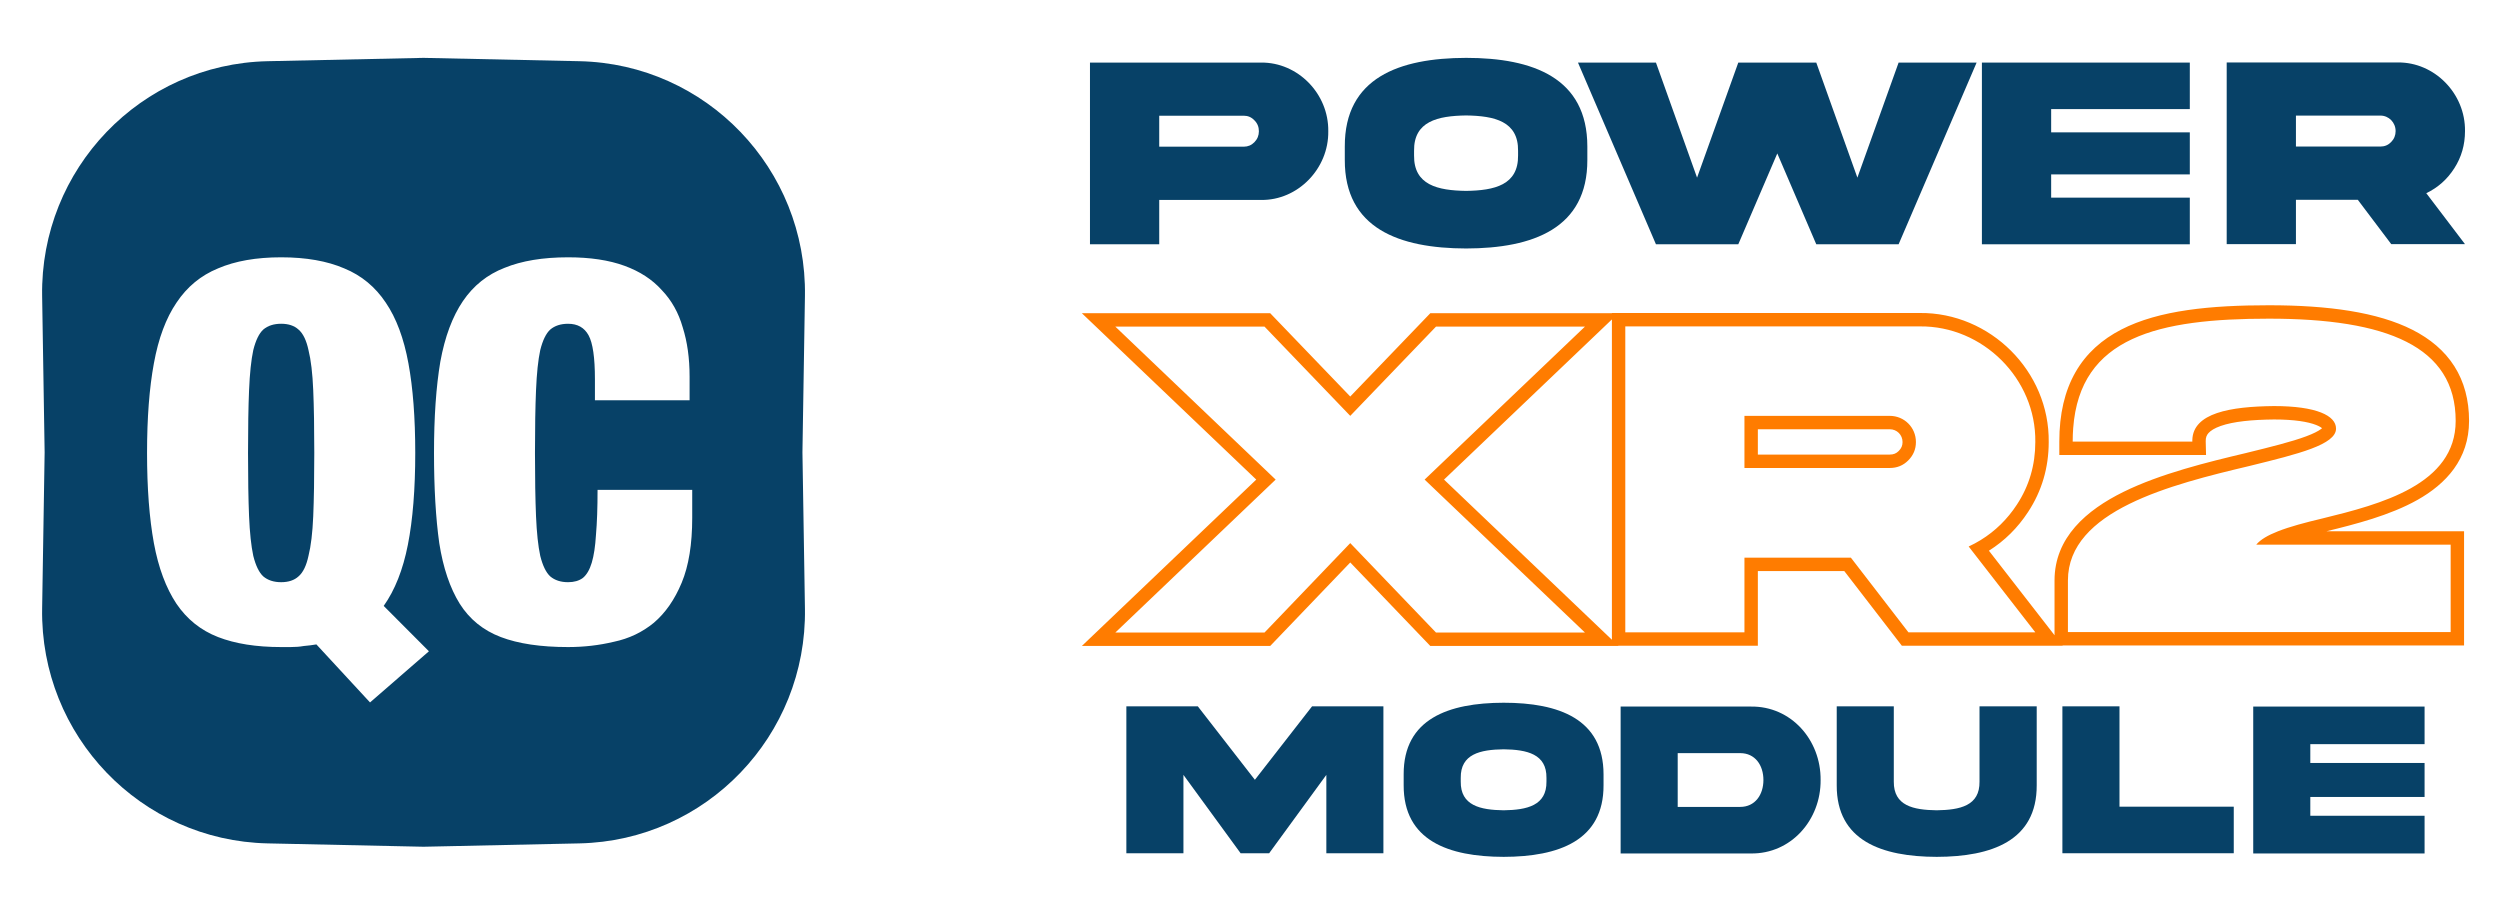
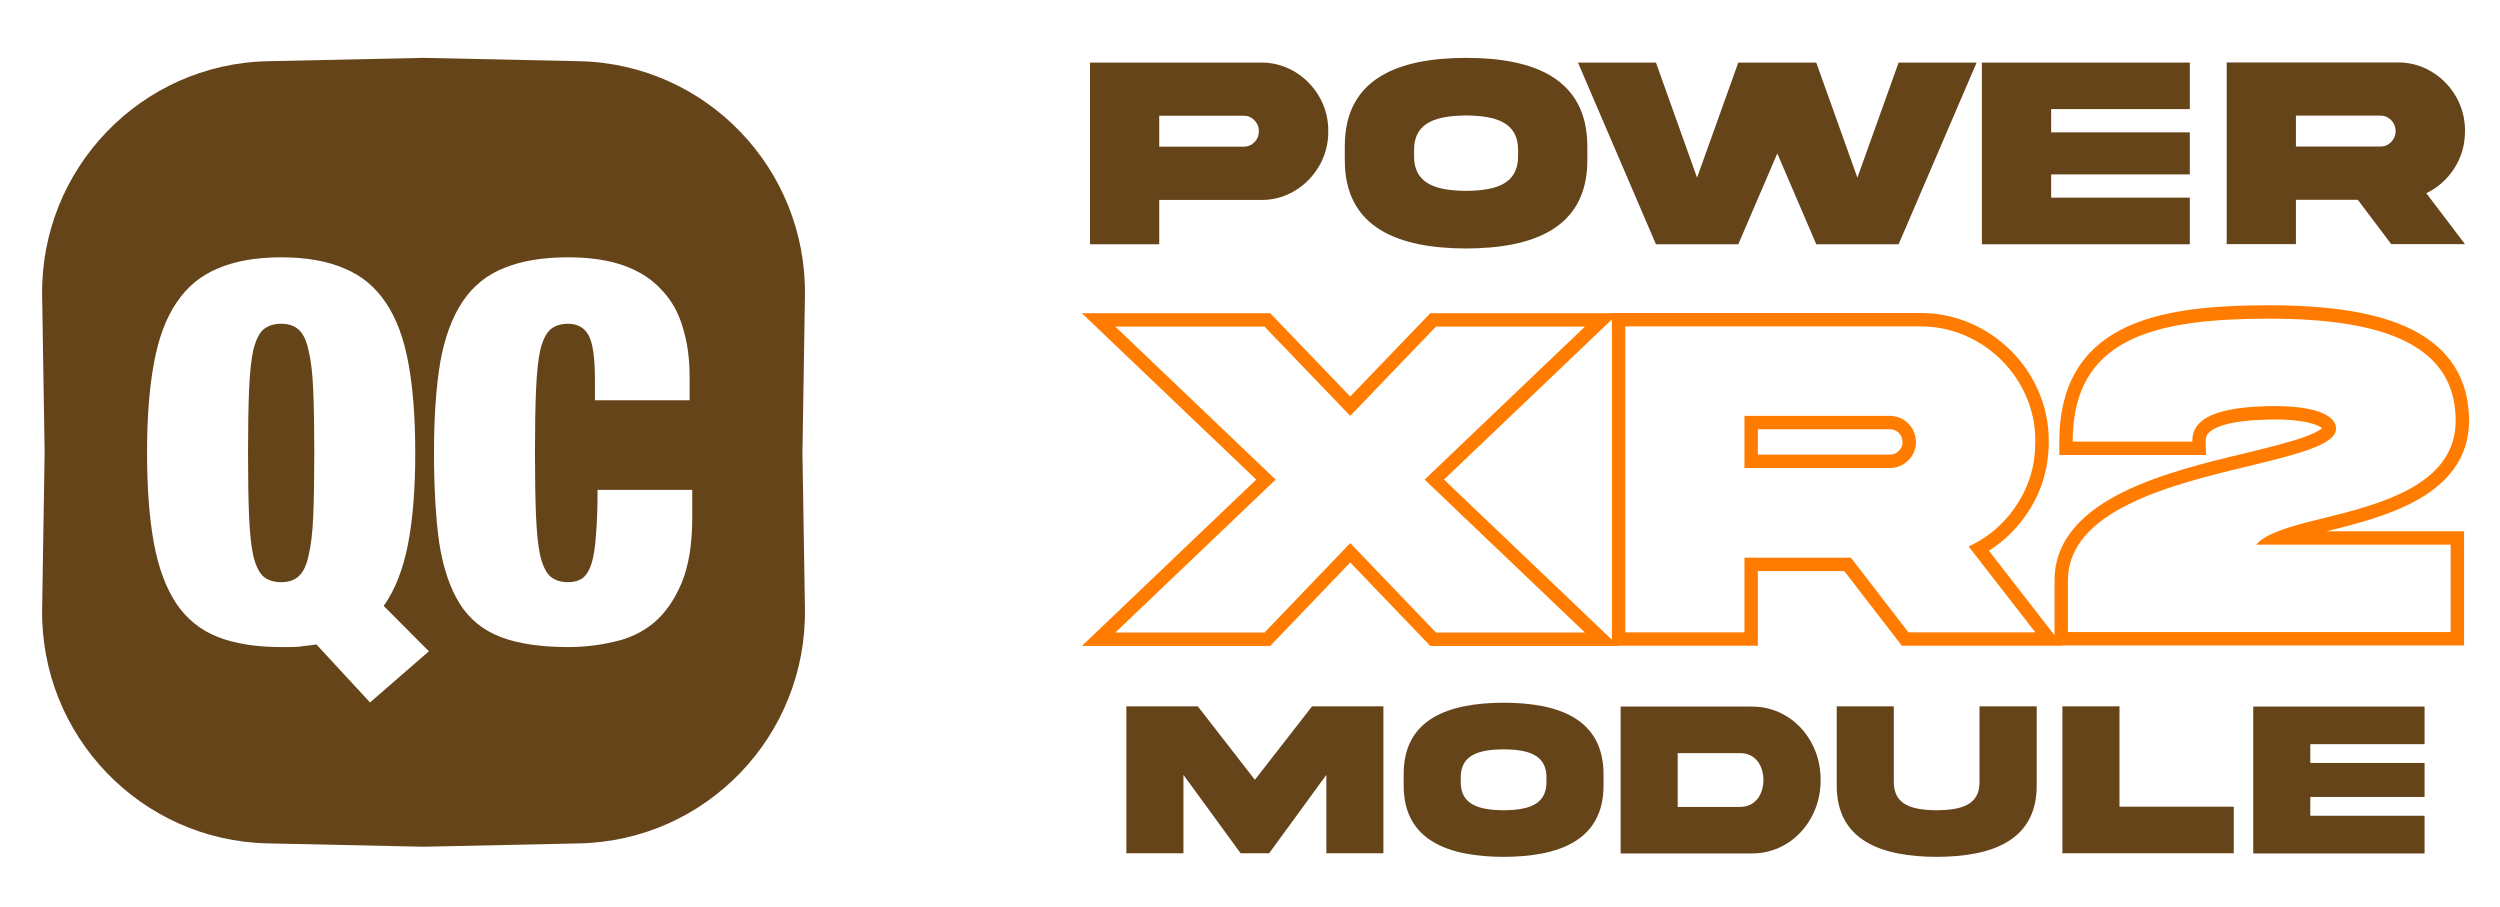
<svg xmlns="http://www.w3.org/2000/svg" width="171" height="62" viewBox="0 0 171 62" fill="none">
-   <path d="M17.036 26.691C16.988 27.821 16.965 29.252 16.965 30.984C16.965 32.715 16.988 34.158 17.036 35.312C17.084 36.443 17.18 37.345 17.324 38.018C17.492 38.691 17.72 39.16 18.008 39.425C18.319 39.689 18.727 39.822 19.231 39.822C19.734 39.822 20.13 39.689 20.418 39.425C20.729 39.16 20.957 38.691 21.101 38.018C21.269 37.345 21.377 36.443 21.425 35.312C21.473 34.158 21.497 32.715 21.497 30.984C21.497 29.252 21.473 27.821 21.425 26.691C21.377 25.537 21.269 24.623 21.101 23.949C20.957 23.276 20.729 22.807 20.418 22.542C20.13 22.278 19.734 22.145 19.231 22.145C18.727 22.145 18.319 22.278 18.008 22.542C17.72 22.807 17.492 23.276 17.324 23.949C17.18 24.623 17.084 25.537 17.036 26.691Z" fill="#074167" />
-   <path fill-rule="evenodd" clip-rule="evenodd" d="M18.311 4.186C9.637 4.372 2.743 11.55 2.882 20.249L3.053 30.937L2.882 41.626C2.743 50.325 9.637 57.502 18.311 57.688L28.97 57.917L39.63 57.688C48.303 57.502 55.197 50.325 55.058 41.626L54.887 30.937L55.058 20.249C55.197 11.55 48.303 4.372 39.63 4.186L28.97 3.958L18.311 4.186ZM29.338 44.547L25.31 48.047L21.641 44.078C21.353 44.127 21.065 44.163 20.777 44.187C20.514 44.235 20.214 44.259 19.878 44.259H19.231C17.528 44.259 16.089 44.031 14.914 43.574C13.739 43.117 12.792 42.359 12.072 41.301C11.353 40.219 10.837 38.836 10.526 37.153C10.214 35.445 10.058 33.389 10.058 30.984C10.058 28.579 10.214 26.535 10.526 24.851C10.837 23.144 11.353 21.761 12.072 20.703C12.792 19.621 13.739 18.839 14.914 18.358C16.089 17.853 17.528 17.6 19.231 17.6C20.933 17.6 22.372 17.853 23.547 18.358C24.722 18.839 25.669 19.621 26.389 20.703C27.108 21.761 27.624 23.144 27.936 24.851C28.247 26.535 28.403 28.579 28.403 30.984C28.403 33.461 28.235 35.553 27.899 37.261C27.564 38.968 27.012 40.363 26.245 41.445L29.338 44.547ZM40.693 27.376V25.933C40.693 24.466 40.549 23.468 40.261 22.939C39.974 22.41 39.506 22.146 38.858 22.146C38.355 22.146 37.947 22.278 37.636 22.543C37.348 22.807 37.12 23.276 36.952 23.95C36.808 24.623 36.712 25.537 36.664 26.691C36.616 27.821 36.592 29.252 36.592 30.984C36.592 32.715 36.616 34.158 36.664 35.313C36.712 36.443 36.808 37.345 36.952 38.018C37.12 38.691 37.348 39.16 37.636 39.425C37.947 39.69 38.355 39.822 38.858 39.822C39.266 39.822 39.602 39.726 39.866 39.533C40.13 39.317 40.333 38.968 40.477 38.487C40.621 38.006 40.717 37.369 40.765 36.575C40.837 35.758 40.873 34.736 40.873 33.509H47.348V35.421C47.348 37.225 47.108 38.704 46.628 39.858C46.149 41.012 45.513 41.926 44.722 42.599C43.93 43.249 43.019 43.682 41.988 43.898C40.981 44.139 39.938 44.259 38.858 44.259C36.988 44.259 35.453 44.031 34.254 43.574C33.055 43.117 32.12 42.359 31.449 41.301C30.777 40.219 30.309 38.836 30.046 37.153C29.806 35.445 29.686 33.389 29.686 30.984C29.686 28.531 29.83 26.451 30.118 24.743C30.429 23.036 30.945 21.653 31.664 20.595C32.384 19.536 33.331 18.779 34.506 18.322C35.681 17.841 37.132 17.6 38.858 17.6C40.369 17.6 41.652 17.793 42.708 18.178C43.763 18.562 44.614 19.116 45.261 19.837C45.933 20.535 46.412 21.388 46.7 22.398C47.012 23.384 47.168 24.503 47.168 25.753V27.376H40.693Z" fill="#074167" />
+   <path d="M17.036 26.691C16.988 27.821 16.965 29.252 16.965 30.984C16.965 32.715 16.988 34.158 17.036 35.312C17.084 36.443 17.18 37.345 17.324 38.018C17.492 38.691 17.72 39.16 18.008 39.425C18.319 39.689 18.727 39.822 19.231 39.822C19.734 39.822 20.13 39.689 20.418 39.425C20.729 39.16 20.957 38.691 21.101 38.018C21.269 37.345 21.377 36.443 21.425 35.312C21.473 34.158 21.497 32.715 21.497 30.984C21.497 29.252 21.473 27.821 21.425 26.691C21.377 25.537 21.269 24.623 21.101 23.949C20.957 23.276 20.729 22.807 20.418 22.542C20.13 22.278 19.734 22.145 19.231 22.145C18.727 22.145 18.319 22.278 18.008 22.542C17.72 22.807 17.492 23.276 17.324 23.949C17.18 24.623 17.084 25.537 17.036 26.691Z" fill="#66441a" />
+   <path fill-rule="evenodd" clip-rule="evenodd" d="M18.311 4.186C9.637 4.372 2.743 11.55 2.882 20.249L3.053 30.937L2.882 41.626C2.743 50.325 9.637 57.502 18.311 57.688L28.97 57.917L39.63 57.688C48.303 57.502 55.197 50.325 55.058 41.626L54.887 30.937L55.058 20.249C55.197 11.55 48.303 4.372 39.63 4.186L28.97 3.958L18.311 4.186ZM29.338 44.547L25.31 48.047L21.641 44.078C21.353 44.127 21.065 44.163 20.777 44.187C20.514 44.235 20.214 44.259 19.878 44.259H19.231C17.528 44.259 16.089 44.031 14.914 43.574C13.739 43.117 12.792 42.359 12.072 41.301C11.353 40.219 10.837 38.836 10.526 37.153C10.214 35.445 10.058 33.389 10.058 30.984C10.058 28.579 10.214 26.535 10.526 24.851C10.837 23.144 11.353 21.761 12.072 20.703C12.792 19.621 13.739 18.839 14.914 18.358C16.089 17.853 17.528 17.6 19.231 17.6C20.933 17.6 22.372 17.853 23.547 18.358C24.722 18.839 25.669 19.621 26.389 20.703C27.108 21.761 27.624 23.144 27.936 24.851C28.247 26.535 28.403 28.579 28.403 30.984C28.403 33.461 28.235 35.553 27.899 37.261C27.564 38.968 27.012 40.363 26.245 41.445L29.338 44.547ZM40.693 27.376V25.933C40.693 24.466 40.549 23.468 40.261 22.939C39.974 22.41 39.506 22.146 38.858 22.146C38.355 22.146 37.947 22.278 37.636 22.543C37.348 22.807 37.12 23.276 36.952 23.95C36.808 24.623 36.712 25.537 36.664 26.691C36.616 27.821 36.592 29.252 36.592 30.984C36.592 32.715 36.616 34.158 36.664 35.313C36.712 36.443 36.808 37.345 36.952 38.018C37.12 38.691 37.348 39.16 37.636 39.425C37.947 39.69 38.355 39.822 38.858 39.822C39.266 39.822 39.602 39.726 39.866 39.533C40.13 39.317 40.333 38.968 40.477 38.487C40.621 38.006 40.717 37.369 40.765 36.575C40.837 35.758 40.873 34.736 40.873 33.509H47.348V35.421C47.348 37.225 47.108 38.704 46.628 39.858C46.149 41.012 45.513 41.926 44.722 42.599C43.93 43.249 43.019 43.682 41.988 43.898C40.981 44.139 39.938 44.259 38.858 44.259C36.988 44.259 35.453 44.031 34.254 43.574C33.055 43.117 32.12 42.359 31.449 41.301C30.777 40.219 30.309 38.836 30.046 37.153C29.806 35.445 29.686 33.389 29.686 30.984C29.686 28.531 29.83 26.451 30.118 24.743C30.429 23.036 30.945 21.653 31.664 20.595C32.384 19.536 33.331 18.779 34.506 18.322C35.681 17.841 37.132 17.6 38.858 17.6C40.369 17.6 41.652 17.793 42.708 18.178C43.763 18.562 44.614 19.116 45.261 19.837C45.933 20.535 46.412 21.388 46.7 22.398C47.012 23.384 47.168 24.503 47.168 25.753V27.376H40.693Z" fill="#66441a" />
  <path fill-rule="evenodd" clip-rule="evenodd" d="M86.493 22.341L92.357 28.445L98.222 22.341H108.41L97.444 32.804L108.41 43.266H98.222L92.357 37.148L86.493 43.266H76.289L87.255 32.804L76.289 22.341H86.493ZM85.928 32.804L74 21.425H86.883L92.357 27.122L97.832 21.425H110.254V21.409H131.308C136.123 21.36 140.198 25.397 140.132 30.242C140.131 31.984 139.661 33.59 138.72 35.02C138.013 36.102 137.116 36.992 136.041 37.669L140.53 43.45V39.701C140.53 36.764 142.719 34.891 145.237 33.649C147.779 32.396 150.988 31.612 153.659 30.979L153.663 30.978L153.693 30.97C155.34 30.564 156.743 30.218 157.741 29.845C158.246 29.656 158.577 29.485 158.767 29.34C158.791 29.321 158.81 29.305 158.827 29.291C158.77 29.238 158.651 29.158 158.418 29.066C157.875 28.853 156.948 28.692 155.543 28.692C154.042 28.707 152.766 28.83 151.895 29.136C151.467 29.287 151.207 29.459 151.061 29.621C150.938 29.759 150.864 29.924 150.871 30.182L150.893 31.121H140.857V30.204C140.857 28.322 141.225 26.748 141.962 25.459C142.702 24.164 143.781 23.219 145.096 22.541C147.677 21.21 151.232 20.88 155.197 20.88C159.256 20.88 162.626 21.35 165.012 22.559C166.22 23.172 167.201 23.988 167.876 25.048C168.552 26.112 168.884 27.364 168.884 28.787C168.884 31.421 167.298 33.099 165.356 34.193C163.469 35.255 161.095 35.858 159.123 36.34H168.542V44.152H141.075L141.087 44.167H130.085L126.149 39.061H120.237V44.167H110.682L110.699 44.183H97.831L92.357 38.472L86.883 44.183H74L85.928 32.804ZM110.254 43.758V21.849L98.771 32.804L110.254 43.758ZM126.6 38.144L130.536 43.251H139.215L134.657 37.381C134.943 37.248 135.215 37.102 135.477 36.941C136.474 36.329 137.302 35.516 137.955 34.517C138.795 33.24 139.215 31.807 139.215 30.235C139.278 25.907 135.623 22.279 131.314 22.326H111.17V43.251H119.32V38.144H126.6ZM154.326 37.257C154.612 36.907 155.129 36.609 155.815 36.34C156.624 36.022 157.666 35.744 158.837 35.466C162.85 34.485 167.968 33.146 167.968 28.787C167.968 23.68 163.239 21.797 155.197 21.797C147.635 21.797 142.272 23.032 141.806 29.287C141.784 29.581 141.772 29.887 141.772 30.204H149.955C149.954 30.169 149.954 30.135 149.955 30.102C150 28.242 152.56 27.806 155.539 27.775C158.447 27.775 159.785 28.429 159.785 29.317C159.785 30.412 157.204 31.049 153.963 31.848L153.875 31.87C148.492 33.146 141.446 34.921 141.446 39.701V43.235H167.625V37.257H154.326ZM158.879 29.361C158.879 29.361 158.873 29.355 158.871 29.342C158.879 29.354 158.879 29.361 158.879 29.361ZM130.134 30.235C130.134 29.745 129.75 29.361 129.26 29.361H120.237V31.093H129.26C129.523 31.093 129.707 31.013 129.872 30.848C130.06 30.66 130.134 30.472 130.134 30.235ZM131.049 30.235C131.049 29.238 130.256 28.445 129.26 28.445H119.32V32.01H129.26C129.757 32.01 130.178 31.839 130.52 31.496C130.878 31.138 131.049 30.718 131.049 30.235Z" fill="#ff7c00" />
-   <path d="M77.043 58.362H80.947V53.001L84.858 58.362H86.81L90.722 53.001V58.362H94.625V48.313H89.746L85.834 53.338L81.93 48.313H77.043V58.362Z" fill="#074167" />
-   <path d="M102.85 48.067C99.081 48.074 95.996 49.166 96.011 52.971V53.704C95.996 57.502 99.081 58.601 102.85 58.609C106.612 58.601 109.697 57.502 109.682 53.704V52.971C109.682 49.173 106.62 48.067 102.85 48.067ZM105.778 53.458C105.8 55.102 104.444 55.401 102.85 55.424C101.249 55.401 99.893 55.102 99.915 53.458V53.211C99.893 51.573 101.249 51.274 102.85 51.252C104.444 51.274 105.8 51.573 105.778 53.211V53.458Z" fill="#074167" />
-   <path d="M120.618 53.353C120.618 54.362 120.045 55.192 119.032 55.192H114.755V51.514H119.032C120.045 51.514 120.618 52.336 120.618 53.353ZM110.851 48.329V58.377H119.762C122.511 58.414 124.552 56.082 124.53 53.353C124.552 50.609 122.511 48.291 119.762 48.329H110.851Z" fill="#074167" />
-   <path d="M135.399 53.465C135.421 55.117 134.067 55.401 132.471 55.424C130.87 55.401 129.522 55.117 129.536 53.465V48.313H125.632V53.712C125.618 57.51 128.717 58.601 132.471 58.609C136.226 58.601 139.326 57.51 139.311 53.712V48.313H135.399V53.465Z" fill="#074167" />
-   <path d="M141.068 48.313V58.362H152.789V55.177H144.973V48.313H141.068Z" fill="#074167" />
-   <path d="M154.121 58.377H165.841V55.798H158.025V54.512H165.841V52.187H158.025V50.9H165.841V48.329H154.121V58.377Z" fill="#074167" />
-   <path d="M79.291 10.033V7.915H85.077C85.358 7.915 85.602 8.017 85.8 8.229C86.008 8.433 86.108 8.683 86.108 8.979C86.108 9.265 86.008 9.515 85.8 9.728C85.602 9.931 85.358 10.033 85.077 10.033H79.291ZM74.554 4.281V16.709H79.291V13.676H86.262C88.766 13.713 90.891 11.54 90.854 8.979C90.891 6.408 88.766 4.253 86.262 4.281H74.554Z" fill="#074167" />
-   <path d="M100.284 3.958C95.709 3.967 91.966 5.317 91.984 10.024V10.93C91.966 15.628 95.709 16.987 100.284 16.996C104.849 16.987 108.593 15.628 108.574 10.93V10.024C108.574 5.326 104.859 3.958 100.284 3.958ZM103.836 10.625C103.864 12.659 102.219 13.029 100.284 13.057C98.34 13.029 96.695 12.659 96.722 10.625V10.32C96.695 8.294 98.34 7.925 100.284 7.897C102.219 7.925 103.864 8.294 103.836 10.32V10.625Z" fill="#074167" />
-   <path d="M127.045 12.151L124.233 4.281H118.899L116.079 12.151L113.267 4.281H107.933L113.267 16.709H118.899L121.567 10.495L124.233 16.709H129.865L135.201 4.281H129.865L127.045 12.151Z" fill="#074167" />
-   <path d="M135.562 16.709H149.783V13.519H140.299V11.929H149.783V9.053H140.299V7.462H149.783V4.281H135.562V16.709Z" fill="#074167" />
-   <path d="M152.306 4.272V16.7H157.042V13.667H161.274L163.562 16.7H168.606L165.957 13.214C166.753 12.835 167.395 12.261 167.873 11.512C168.363 10.754 168.606 9.903 168.606 8.969C168.643 6.399 166.517 4.244 164.014 4.272H152.306ZM162.82 7.906C163.398 7.906 163.86 8.378 163.86 8.969C163.86 9.256 163.76 9.506 163.552 9.718C163.354 9.922 163.109 10.024 162.82 10.024H157.042V7.906H162.82Z" fill="#074167" />
+   <path d="M77.043 58.362H80.947V53.001L84.858 58.362H86.81L90.722 53.001V58.362H94.625V48.313H89.746L85.834 53.338L81.93 48.313H77.043V58.362Z" fill="#66441a" />
+   <path d="M102.85 48.067C99.081 48.074 95.996 49.166 96.011 52.971V53.704C95.996 57.502 99.081 58.601 102.85 58.609C106.612 58.601 109.697 57.502 109.682 53.704V52.971C109.682 49.173 106.62 48.067 102.85 48.067ZM105.778 53.458C105.8 55.102 104.444 55.401 102.85 55.424C101.249 55.401 99.893 55.102 99.915 53.458V53.211C99.893 51.573 101.249 51.274 102.85 51.252C104.444 51.274 105.8 51.573 105.778 53.211V53.458Z" fill="#66441a" />
+   <path d="M120.618 53.353C120.618 54.362 120.045 55.192 119.032 55.192H114.755V51.514H119.032C120.045 51.514 120.618 52.336 120.618 53.353ZM110.851 48.329V58.377H119.762C122.511 58.414 124.552 56.082 124.53 53.353C124.552 50.609 122.511 48.291 119.762 48.329H110.851Z" fill="#66441a" />
+   <path d="M135.399 53.465C135.421 55.117 134.067 55.401 132.471 55.424C130.87 55.401 129.522 55.117 129.536 53.465V48.313H125.632V53.712C125.618 57.51 128.717 58.601 132.471 58.609C136.226 58.601 139.326 57.51 139.311 53.712V48.313H135.399V53.465Z" fill="#66441a" />
+   <path d="M141.068 48.313V58.362H152.789V55.177H144.973V48.313H141.068Z" fill="#66441a" />
+   <path d="M154.121 58.377H165.841V55.798H158.025V54.512H165.841V52.187H158.025V50.9H165.841V48.329H154.121V58.377Z" fill="#66441a" />
+   <path d="M79.291 10.033V7.915H85.077C85.358 7.915 85.602 8.017 85.8 8.229C86.008 8.433 86.108 8.683 86.108 8.979C86.108 9.265 86.008 9.515 85.8 9.728C85.602 9.931 85.358 10.033 85.077 10.033H79.291ZM74.554 4.281V16.709H79.291V13.676H86.262C88.766 13.713 90.891 11.54 90.854 8.979C90.891 6.408 88.766 4.253 86.262 4.281H74.554Z" fill="#66441a" />
+   <path d="M100.284 3.958C95.709 3.967 91.966 5.317 91.984 10.024V10.93C91.966 15.628 95.709 16.987 100.284 16.996C104.849 16.987 108.593 15.628 108.574 10.93V10.024C108.574 5.326 104.859 3.958 100.284 3.958ZM103.836 10.625C103.864 12.659 102.219 13.029 100.284 13.057C98.34 13.029 96.695 12.659 96.722 10.625V10.32C96.695 8.294 98.34 7.925 100.284 7.897C102.219 7.925 103.864 8.294 103.836 10.32V10.625Z" fill="#66441a" />
+   <path d="M127.045 12.151L124.233 4.281H118.899L116.079 12.151L113.267 4.281H107.933L113.267 16.709H118.899L121.567 10.495L124.233 16.709H129.865L135.201 4.281H129.865L127.045 12.151Z" fill="#66441a" />
+   <path d="M135.562 16.709H149.783V13.519H140.299V11.929H149.783V9.053H140.299V7.462H149.783V4.281H135.562V16.709Z" fill="#66441a" />
+   <path d="M152.306 4.272V16.7H157.042V13.667H161.274L163.562 16.7H168.606L165.957 13.214C166.753 12.835 167.395 12.261 167.873 11.512C168.363 10.754 168.606 9.903 168.606 8.969C168.643 6.399 166.517 4.244 164.014 4.272H152.306ZM162.82 7.906C163.398 7.906 163.86 8.378 163.86 8.969C163.86 9.256 163.76 9.506 163.552 9.718C163.354 9.922 163.109 10.024 162.82 10.024H157.042V7.906H162.82Z" fill="#66441a" />
</svg>
